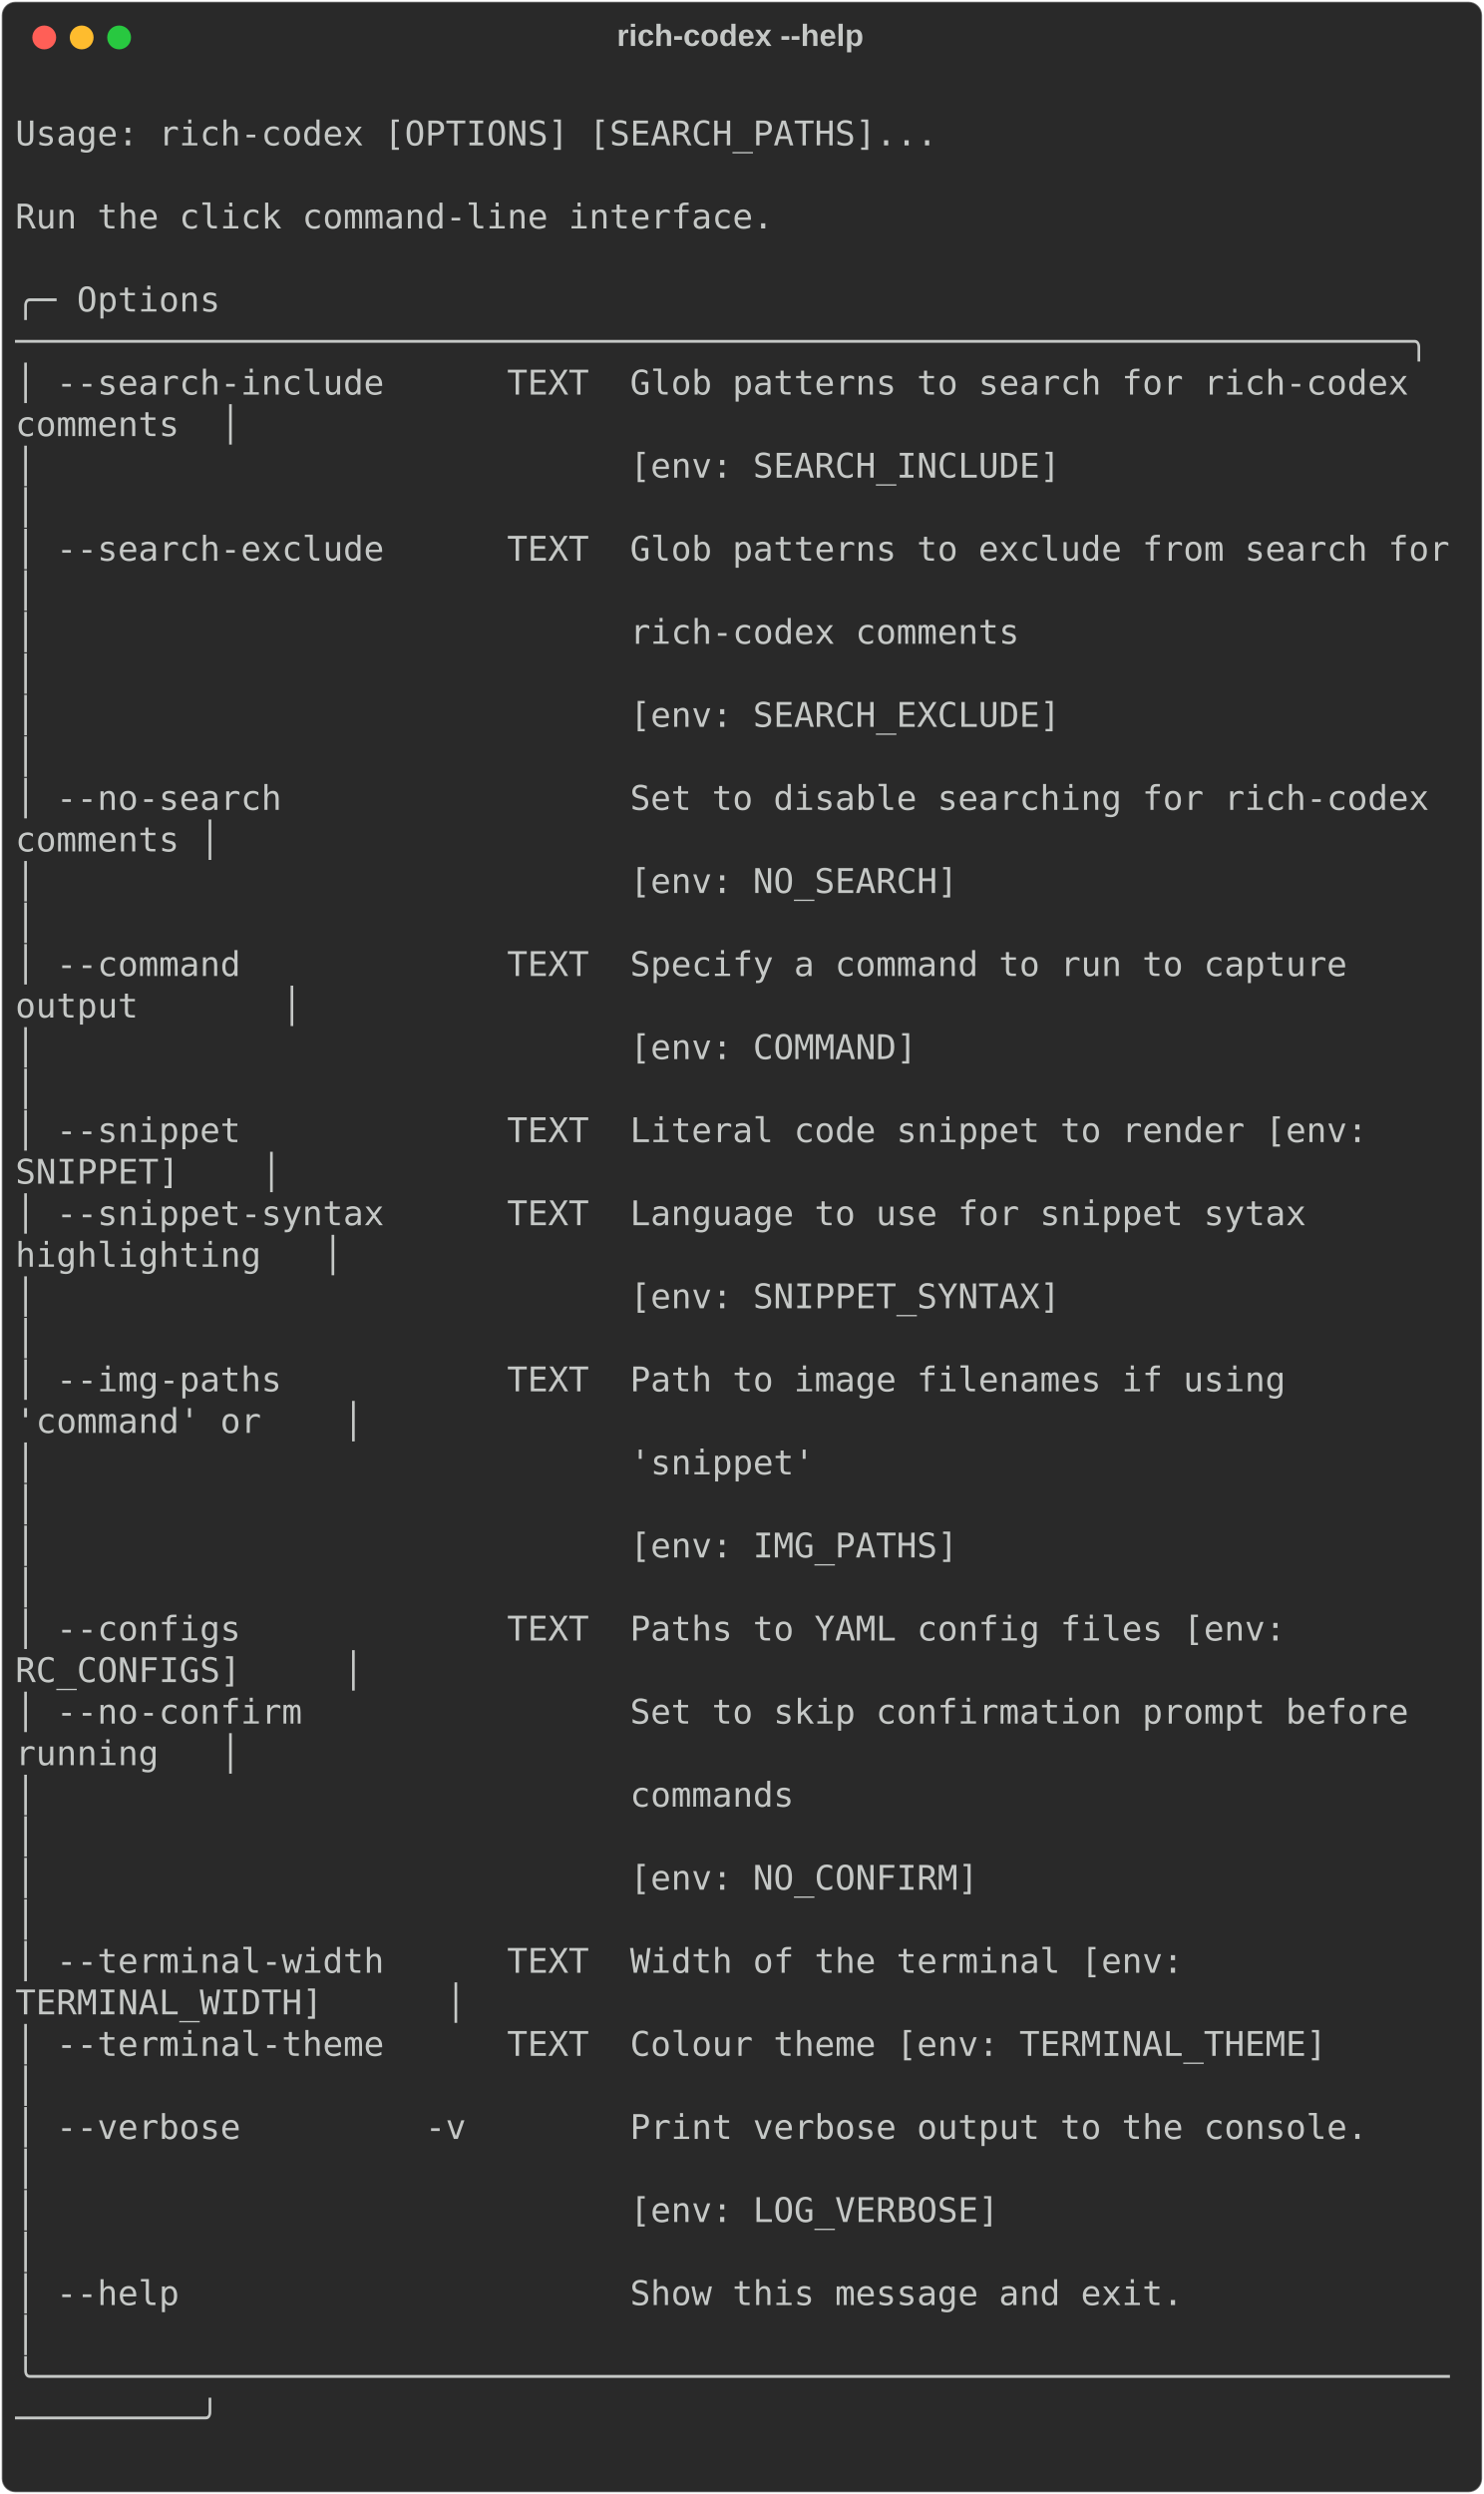
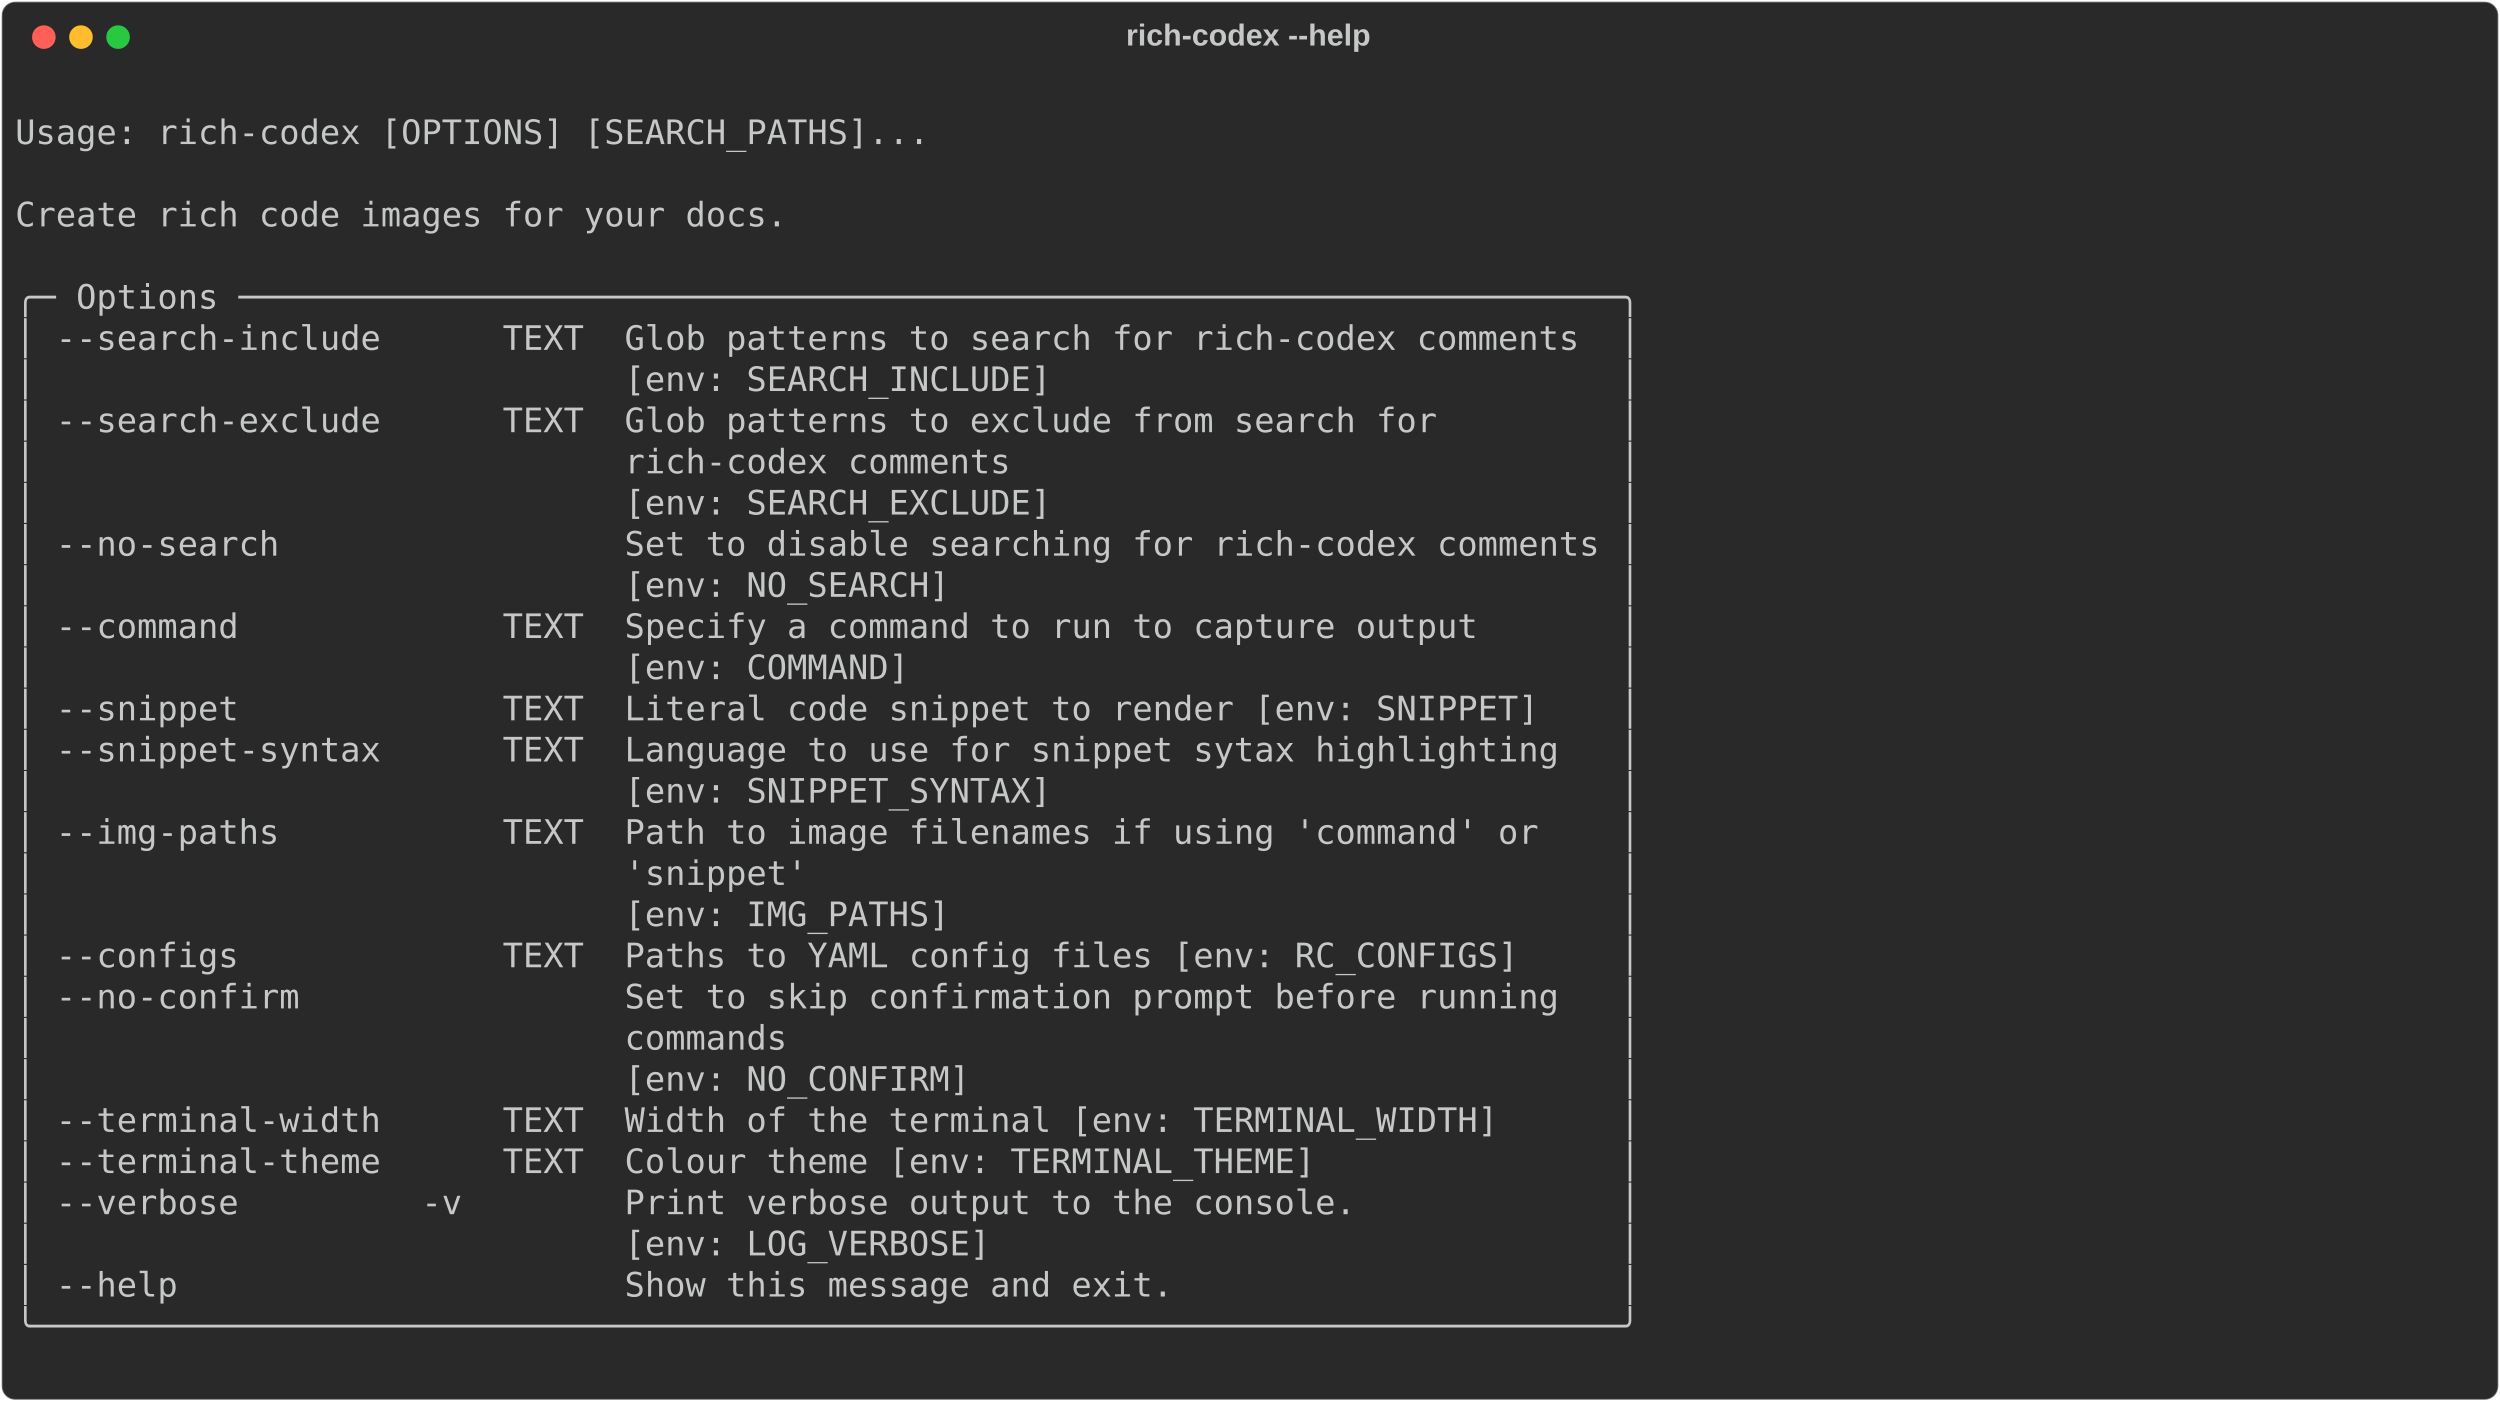
- <svg xmlns="http://www.w3.org/2000/svg" class="rich-terminal" viewBox="0 0 872 1465.2">
+ <svg xmlns="http://www.w3.org/2000/svg" class="rich-terminal" viewBox="0 0 1482 830.8">
  <style>

    @font-face {
        font-family: "Fira Code";
        src: local("FiraCode-Regular"),
                url("https://cdnjs.cloudflare.com/ajax/libs/firacode/6.2.0/woff2/FiraCode-Regular.woff2") format("woff2"),
                url("https://cdnjs.cloudflare.com/ajax/libs/firacode/6.2.0/woff/FiraCode-Regular.woff") format("woff");
        font-style: normal;
        font-weight: 400;
    }
    @font-face {
        font-family: "Fira Code";
        src: local("FiraCode-Bold"),
                url("https://cdnjs.cloudflare.com/ajax/libs/firacode/6.2.0/woff2/FiraCode-Bold.woff2") format("woff2"),
                url("https://cdnjs.cloudflare.com/ajax/libs/firacode/6.2.0/woff/FiraCode-Bold.woff") format("woff");
        font-style: bold;
        font-weight: 700;
    }

-     .terminal-373980300-matrix {
+     .terminal-637768369-matrix {
        font-family: Fira Code, monospace;
        font-size: 20px;
        line-height: 24.4px;
        font-variant-east-asian: full-width;
    }

-     .terminal-373980300-title {
+     .terminal-637768369-title {
        font-size: 18px;
        font-weight: bold;
        font-family: arial;
    }

-     .terminal-373980300-r1 { fill: #c5c8c6 }
+     .terminal-637768369-r1 { fill: #c5c8c6 }
    </style>
  <defs>
-     <clipPath id="terminal-373980300-clip-terminal">
-       <rect x="0" y="0" width="854.0" height="1415.2" />
+     <clipPath id="terminal-637768369-clip-terminal">
+       <rect x="0" y="0" width="1464.0" height="780.8" />
    </clipPath>
  </defs>
-   <rect fill="#292929" stroke="rgba(255,255,255,0.35)" stroke-width="1" x="1" y="1" width="870" height="1463.2" rx="8" />
-   <text class="terminal-373980300-title" fill="#c5c8c6" text-anchor="middle" x="435" y="27">rich-codex --help</text>
+   <rect fill="#292929" stroke="rgba(255,255,255,0.35)" stroke-width="1" x="1" y="1" width="1480" height="828.8" rx="8" />
+   <text class="terminal-637768369-title" fill="#c5c8c6" text-anchor="middle" x="740" y="27">rich-codex --help</text>
  <g transform="translate(26,22)">
    <circle cx="0" cy="0" r="7" fill="#ff5f57" />
    <circle cx="22" cy="0" r="7" fill="#febc2e" />
    <circle cx="44" cy="0" r="7" fill="#28c840" />
  </g>
-   <g transform="translate(9, 41)" clip-path="url(#terminal-373980300-clip-terminal)">
-     <g class="terminal-373980300-matrix">
-       <text class="terminal-373980300-r1" x="854" y="20" textLength="12.2">
+   <g transform="translate(9, 41)" clip-path="url(#terminal-637768369-clip-terminal)">
+     <g class="terminal-637768369-matrix">
+       <text class="terminal-637768369-r1" x="1464" y="20" textLength="12.2">
</text>
-       <text class="terminal-373980300-r1" x="0" y="44.4" textLength="854"> Usage: rich-codex [OPTIONS] [SEARCH_PATHS]...                        </text>
-       <text class="terminal-373980300-r1" x="854" y="44.4" textLength="12.2">
+       <text class="terminal-637768369-r1" x="0" y="44.4" textLength="976"> Usage: rich-codex [OPTIONS] [SEARCH_PATHS]...                                  </text>
+       <text class="terminal-637768369-r1" x="1464" y="44.4" textLength="12.2">
</text>
-       <text class="terminal-373980300-r1" x="854" y="68.8" textLength="12.2">
+       <text class="terminal-637768369-r1" x="1464" y="68.8" textLength="12.2">
</text>
-       <text class="terminal-373980300-r1" x="0" y="93.2" textLength="854"> Run the click command-line interface.                                </text>
-       <text class="terminal-373980300-r1" x="854" y="93.2" textLength="12.2">
+       <text class="terminal-637768369-r1" x="0" y="93.2" textLength="976"> Create rich code images for your docs.                                         </text>
+       <text class="terminal-637768369-r1" x="1464" y="93.2" textLength="12.2">
</text>
-       <text class="terminal-373980300-r1" x="854" y="117.6" textLength="12.2">
+       <text class="terminal-637768369-r1" x="1464" y="117.6" textLength="12.2">
</text>
-       <text class="terminal-373980300-r1" x="0" y="142" textLength="134.2">╭─ Options </text>
-       <text class="terminal-373980300-r1" x="854" y="142" textLength="12.2">
+       <text class="terminal-637768369-r1" x="0" y="142" textLength="976">╭─ Options ────────────────────────────────────────────────────────────────────╮</text>
+       <text class="terminal-637768369-r1" x="1464" y="142" textLength="12.2">
</text>
-       <text class="terminal-373980300-r1" x="0" y="166.4" textLength="841.8">────────────────────────────────────────────────────────────────────╮</text>
-       <text class="terminal-373980300-r1" x="854" y="166.4" textLength="12.2">
+       <text class="terminal-637768369-r1" x="0" y="166.4" textLength="976">│ --search-include      TEXT  Glob patterns to search for rich-codex comments  │</text>
+       <text class="terminal-637768369-r1" x="1464" y="166.4" textLength="12.2">
</text>
-       <text class="terminal-373980300-r1" x="0" y="190.8" textLength="841.8">│ --search-include      TEXT  Glob patterns to search for rich-codex </text>
-       <text class="terminal-373980300-r1" x="854" y="190.8" textLength="12.2">
+       <text class="terminal-637768369-r1" x="0" y="190.8" textLength="976">│                             [env: SEARCH_INCLUDE]                            │</text>
+       <text class="terminal-637768369-r1" x="1464" y="190.8" textLength="12.2">
</text>
-       <text class="terminal-373980300-r1" x="0" y="215.2" textLength="134.2">comments  │</text>
-       <text class="terminal-373980300-r1" x="854" y="215.2" textLength="12.2">
+       <text class="terminal-637768369-r1" x="0" y="215.2" textLength="976">│ --search-exclude      TEXT  Glob patterns to exclude from search for         │</text>
+       <text class="terminal-637768369-r1" x="1464" y="215.2" textLength="12.2">
</text>
-       <text class="terminal-373980300-r1" x="0" y="239.6" textLength="854">│                             [env: SEARCH_INCLUDE]                   </text>
-       <text class="terminal-373980300-r1" x="854" y="239.6" textLength="12.2">
+       <text class="terminal-637768369-r1" x="0" y="239.6" textLength="976">│                             rich-codex comments                              │</text>
+       <text class="terminal-637768369-r1" x="1464" y="239.6" textLength="12.2">
</text>
-       <text class="terminal-373980300-r1" x="0" y="264" textLength="12.2">│</text>
-       <text class="terminal-373980300-r1" x="854" y="264" textLength="12.2">
+       <text class="terminal-637768369-r1" x="0" y="264" textLength="976">│                             [env: SEARCH_EXCLUDE]                            │</text>
+       <text class="terminal-637768369-r1" x="1464" y="264" textLength="12.2">
</text>
-       <text class="terminal-373980300-r1" x="0" y="288.4" textLength="854">│ --search-exclude      TEXT  Glob patterns to exclude from search for</text>
-       <text class="terminal-373980300-r1" x="854" y="288.4" textLength="12.2">
+       <text class="terminal-637768369-r1" x="0" y="288.4" textLength="976">│ --no-search                 Set to disable searching for rich-codex comments │</text>
+       <text class="terminal-637768369-r1" x="1464" y="288.4" textLength="12.2">
</text>
-       <text class="terminal-373980300-r1" x="0" y="312.8" textLength="12.2">│</text>
-       <text class="terminal-373980300-r1" x="854" y="312.8" textLength="12.2">
+       <text class="terminal-637768369-r1" x="0" y="312.8" textLength="976">│                             [env: NO_SEARCH]                                 │</text>
+       <text class="terminal-637768369-r1" x="1464" y="312.8" textLength="12.2">
</text>
-       <text class="terminal-373980300-r1" x="0" y="337.2" textLength="854">│                             rich-codex comments                     </text>
-       <text class="terminal-373980300-r1" x="854" y="337.2" textLength="12.2">
+       <text class="terminal-637768369-r1" x="0" y="337.2" textLength="976">│ --command             TEXT  Specify a command to run to capture output       │</text>
+       <text class="terminal-637768369-r1" x="1464" y="337.2" textLength="12.2">
</text>
-       <text class="terminal-373980300-r1" x="0" y="361.6" textLength="12.2">│</text>
-       <text class="terminal-373980300-r1" x="854" y="361.6" textLength="12.2">
+       <text class="terminal-637768369-r1" x="0" y="361.6" textLength="976">│                             [env: COMMAND]                                   │</text>
+       <text class="terminal-637768369-r1" x="1464" y="361.6" textLength="12.2">
</text>
-       <text class="terminal-373980300-r1" x="0" y="386" textLength="854">│                             [env: SEARCH_EXCLUDE]                   </text>
-       <text class="terminal-373980300-r1" x="854" y="386" textLength="12.2">
+       <text class="terminal-637768369-r1" x="0" y="386" textLength="976">│ --snippet             TEXT  Literal code snippet to render [env: SNIPPET]    │</text>
+       <text class="terminal-637768369-r1" x="1464" y="386" textLength="12.2">
</text>
-       <text class="terminal-373980300-r1" x="0" y="410.4" textLength="12.2">│</text>
-       <text class="terminal-373980300-r1" x="854" y="410.4" textLength="12.2">
+       <text class="terminal-637768369-r1" x="0" y="410.4" textLength="976">│ --snippet-syntax      TEXT  Language to use for snippet sytax highlighting   │</text>
+       <text class="terminal-637768369-r1" x="1464" y="410.4" textLength="12.2">
</text>
-       <text class="terminal-373980300-r1" x="0" y="434.8" textLength="854">│ --no-search                 Set to disable searching for rich-codex </text>
-       <text class="terminal-373980300-r1" x="854" y="434.8" textLength="12.2">
+       <text class="terminal-637768369-r1" x="0" y="434.8" textLength="976">│                             [env: SNIPPET_SYNTAX]                            │</text>
+       <text class="terminal-637768369-r1" x="1464" y="434.8" textLength="12.2">
</text>
-       <text class="terminal-373980300-r1" x="0" y="459.2" textLength="122">comments │</text>
-       <text class="terminal-373980300-r1" x="854" y="459.2" textLength="12.2">
+       <text class="terminal-637768369-r1" x="0" y="459.2" textLength="976">│ --img-paths           TEXT  Path to image filenames if using 'command' or    │</text>
+       <text class="terminal-637768369-r1" x="1464" y="459.2" textLength="12.2">
</text>
-       <text class="terminal-373980300-r1" x="0" y="483.6" textLength="854">│                             [env: NO_SEARCH]                        </text>
-       <text class="terminal-373980300-r1" x="854" y="483.6" textLength="12.2">
+       <text class="terminal-637768369-r1" x="0" y="483.6" textLength="976">│                             'snippet'                                        │</text>
+       <text class="terminal-637768369-r1" x="1464" y="483.6" textLength="12.2">
</text>
-       <text class="terminal-373980300-r1" x="0" y="508" textLength="12.2">│</text>
-       <text class="terminal-373980300-r1" x="854" y="508" textLength="12.2">
+       <text class="terminal-637768369-r1" x="0" y="508" textLength="976">│                             [env: IMG_PATHS]                                 │</text>
+       <text class="terminal-637768369-r1" x="1464" y="508" textLength="12.2">
</text>
-       <text class="terminal-373980300-r1" x="0" y="532.4" textLength="805.2">│ --command             TEXT  Specify a command to run to capture </text>
-       <text class="terminal-373980300-r1" x="854" y="532.4" textLength="12.2">
+       <text class="terminal-637768369-r1" x="0" y="532.4" textLength="976">│ --configs             TEXT  Paths to YAML config files [env: RC_CONFIGS]     │</text>
+       <text class="terminal-637768369-r1" x="1464" y="532.4" textLength="12.2">
</text>
-       <text class="terminal-373980300-r1" x="0" y="556.8" textLength="170.8">output       │</text>
-       <text class="terminal-373980300-r1" x="854" y="556.8" textLength="12.2">
+       <text class="terminal-637768369-r1" x="0" y="556.8" textLength="976">│ --no-confirm                Set to skip confirmation prompt before running   │</text>
+       <text class="terminal-637768369-r1" x="1464" y="556.8" textLength="12.2">
</text>
-       <text class="terminal-373980300-r1" x="0" y="581.2" textLength="854">│                             [env: COMMAND]                          </text>
-       <text class="terminal-373980300-r1" x="854" y="581.2" textLength="12.2">
+       <text class="terminal-637768369-r1" x="0" y="581.2" textLength="976">│                             commands                                         │</text>
+       <text class="terminal-637768369-r1" x="1464" y="581.2" textLength="12.2">
</text>
-       <text class="terminal-373980300-r1" x="0" y="605.6" textLength="12.2">│</text>
-       <text class="terminal-373980300-r1" x="854" y="605.6" textLength="12.2">
+       <text class="terminal-637768369-r1" x="0" y="605.6" textLength="976">│                             [env: NO_CONFIRM]                                │</text>
+       <text class="terminal-637768369-r1" x="1464" y="605.6" textLength="12.2">
</text>
-       <text class="terminal-373980300-r1" x="0" y="630" textLength="817.4">│ --snippet             TEXT  Literal code snippet to render [env: </text>
-       <text class="terminal-373980300-r1" x="854" y="630" textLength="12.2">
+       <text class="terminal-637768369-r1" x="0" y="630" textLength="976">│ --terminal-width      TEXT  Width of the terminal [env: TERMINAL_WIDTH]      │</text>
+       <text class="terminal-637768369-r1" x="1464" y="630" textLength="12.2">
</text>
-       <text class="terminal-373980300-r1" x="0" y="654.4" textLength="158.6">SNIPPET]    │</text>
-       <text class="terminal-373980300-r1" x="854" y="654.4" textLength="12.2">
+       <text class="terminal-637768369-r1" x="0" y="654.4" textLength="976">│ --terminal-theme      TEXT  Colour theme [env: TERMINAL_THEME]               │</text>
+       <text class="terminal-637768369-r1" x="1464" y="654.4" textLength="12.2">
</text>
-       <text class="terminal-373980300-r1" x="0" y="678.8" textLength="780.8">│ --snippet-syntax      TEXT  Language to use for snippet sytax </text>
-       <text class="terminal-373980300-r1" x="854" y="678.8" textLength="12.2">
+       <text class="terminal-637768369-r1" x="0" y="678.8" textLength="976">│ --verbose         -v        Print verbose output to the console.             │</text>
+       <text class="terminal-637768369-r1" x="1464" y="678.8" textLength="12.2">
</text>
-       <text class="terminal-373980300-r1" x="0" y="703.2" textLength="195.2">highlighting   │</text>
-       <text class="terminal-373980300-r1" x="854" y="703.2" textLength="12.2">
+       <text class="terminal-637768369-r1" x="0" y="703.2" textLength="976">│                             [env: LOG_VERBOSE]                               │</text>
+       <text class="terminal-637768369-r1" x="1464" y="703.2" textLength="12.2">
</text>
-       <text class="terminal-373980300-r1" x="0" y="727.6" textLength="854">│                             [env: SNIPPET_SYNTAX]                   </text>
-       <text class="terminal-373980300-r1" x="854" y="727.6" textLength="12.2">
+       <text class="terminal-637768369-r1" x="0" y="727.6" textLength="976">│ --help                      Show this message and exit.                      │</text>
+       <text class="terminal-637768369-r1" x="1464" y="727.6" textLength="12.2">
</text>
-       <text class="terminal-373980300-r1" x="0" y="752" textLength="12.2">│</text>
-       <text class="terminal-373980300-r1" x="854" y="752" textLength="12.2">
+       <text class="terminal-637768369-r1" x="0" y="752" textLength="976">╰──────────────────────────────────────────────────────────────────────────────╯</text>
+       <text class="terminal-637768369-r1" x="1464" y="752" textLength="12.2">
</text>
-       <text class="terminal-373980300-r1" x="0" y="776.4" textLength="768.6">│ --img-paths           TEXT  Path to image filenames if using </text>
-       <text class="terminal-373980300-r1" x="854" y="776.4" textLength="12.2">
- </text>
-       <text class="terminal-373980300-r1" x="0" y="800.8" textLength="207.4">'command' or    │</text>
-       <text class="terminal-373980300-r1" x="854" y="800.8" textLength="12.2">
- </text>
-       <text class="terminal-373980300-r1" x="0" y="825.2" textLength="854">│                             'snippet'                               </text>
-       <text class="terminal-373980300-r1" x="854" y="825.2" textLength="12.2">
- </text>
-       <text class="terminal-373980300-r1" x="0" y="849.6" textLength="12.2">│</text>
-       <text class="terminal-373980300-r1" x="854" y="849.6" textLength="12.2">
- </text>
-       <text class="terminal-373980300-r1" x="0" y="874" textLength="854">│                             [env: IMG_PATHS]                        </text>
-       <text class="terminal-373980300-r1" x="854" y="874" textLength="12.2">
- </text>
-       <text class="terminal-373980300-r1" x="0" y="898.4" textLength="12.2">│</text>
-       <text class="terminal-373980300-r1" x="854" y="898.4" textLength="12.2">
- </text>
-       <text class="terminal-373980300-r1" x="0" y="922.8" textLength="768.6">│ --configs             TEXT  Paths to YAML config files [env: </text>
-       <text class="terminal-373980300-r1" x="854" y="922.8" textLength="12.2">
- </text>
-       <text class="terminal-373980300-r1" x="0" y="947.2" textLength="207.4">RC_CONFIGS]     │</text>
-       <text class="terminal-373980300-r1" x="854" y="947.2" textLength="12.2">
- </text>
-       <text class="terminal-373980300-r1" x="0" y="971.6" textLength="841.8">│ --no-confirm                Set to skip confirmation prompt before </text>
-       <text class="terminal-373980300-r1" x="854" y="971.6" textLength="12.2">
- </text>
-       <text class="terminal-373980300-r1" x="0" y="996" textLength="134.2">running   │</text>
-       <text class="terminal-373980300-r1" x="854" y="996" textLength="12.2">
- </text>
-       <text class="terminal-373980300-r1" x="0" y="1020.4" textLength="854">│                             commands                                </text>
-       <text class="terminal-373980300-r1" x="854" y="1020.4" textLength="12.2">
- </text>
-       <text class="terminal-373980300-r1" x="0" y="1044.8" textLength="12.2">│</text>
-       <text class="terminal-373980300-r1" x="854" y="1044.8" textLength="12.2">
- </text>
-       <text class="terminal-373980300-r1" x="0" y="1069.2" textLength="854">│                             [env: NO_CONFIRM]                       </text>
-       <text class="terminal-373980300-r1" x="854" y="1069.2" textLength="12.2">
- </text>
-       <text class="terminal-373980300-r1" x="0" y="1093.6" textLength="12.2">│</text>
-       <text class="terminal-373980300-r1" x="854" y="1093.6" textLength="12.2">
- </text>
-       <text class="terminal-373980300-r1" x="0" y="1118" textLength="707.6">│ --terminal-width      TEXT  Width of the terminal [env: </text>
-       <text class="terminal-373980300-r1" x="854" y="1118" textLength="12.2">
- </text>
-       <text class="terminal-373980300-r1" x="0" y="1142.4" textLength="268.4">TERMINAL_WIDTH]      │</text>
-       <text class="terminal-373980300-r1" x="854" y="1142.4" textLength="12.2">
- </text>
-       <text class="terminal-373980300-r1" x="0" y="1166.8" textLength="854">│ --terminal-theme      TEXT  Colour theme [env: TERMINAL_THEME]      </text>
-       <text class="terminal-373980300-r1" x="854" y="1166.8" textLength="12.2">
- </text>
-       <text class="terminal-373980300-r1" x="0" y="1191.2" textLength="12.2">│</text>
-       <text class="terminal-373980300-r1" x="854" y="1191.2" textLength="12.2">
- </text>
-       <text class="terminal-373980300-r1" x="0" y="1215.6" textLength="854">│ --verbose         -v        Print verbose output to the console.    </text>
-       <text class="terminal-373980300-r1" x="854" y="1215.6" textLength="12.2">
- </text>
-       <text class="terminal-373980300-r1" x="0" y="1240" textLength="12.2">│</text>
-       <text class="terminal-373980300-r1" x="854" y="1240" textLength="12.2">
- </text>
-       <text class="terminal-373980300-r1" x="0" y="1264.4" textLength="854">│                             [env: LOG_VERBOSE]                      </text>
-       <text class="terminal-373980300-r1" x="854" y="1264.4" textLength="12.2">
- </text>
-       <text class="terminal-373980300-r1" x="0" y="1288.8" textLength="12.2">│</text>
-       <text class="terminal-373980300-r1" x="854" y="1288.8" textLength="12.2">
- </text>
-       <text class="terminal-373980300-r1" x="0" y="1313.2" textLength="854">│ --help                      Show this message and exit.             </text>
-       <text class="terminal-373980300-r1" x="854" y="1313.2" textLength="12.2">
- </text>
-       <text class="terminal-373980300-r1" x="0" y="1337.6" textLength="12.2">│</text>
-       <text class="terminal-373980300-r1" x="854" y="1337.6" textLength="12.2">
- </text>
-       <text class="terminal-373980300-r1" x="0" y="1362" textLength="854">╰─────────────────────────────────────────────────────────────────────</text>
-       <text class="terminal-373980300-r1" x="854" y="1362" textLength="12.2">
- </text>
-       <text class="terminal-373980300-r1" x="0" y="1386.4" textLength="122">─────────╯</text>
-       <text class="terminal-373980300-r1" x="854" y="1386.4" textLength="12.2">
- </text>
-       <text class="terminal-373980300-r1" x="854" y="1410.8" textLength="12.2">
+       <text class="terminal-637768369-r1" x="1464" y="776.4" textLength="12.2">
</text>
    </g>
  </g>
</svg>
